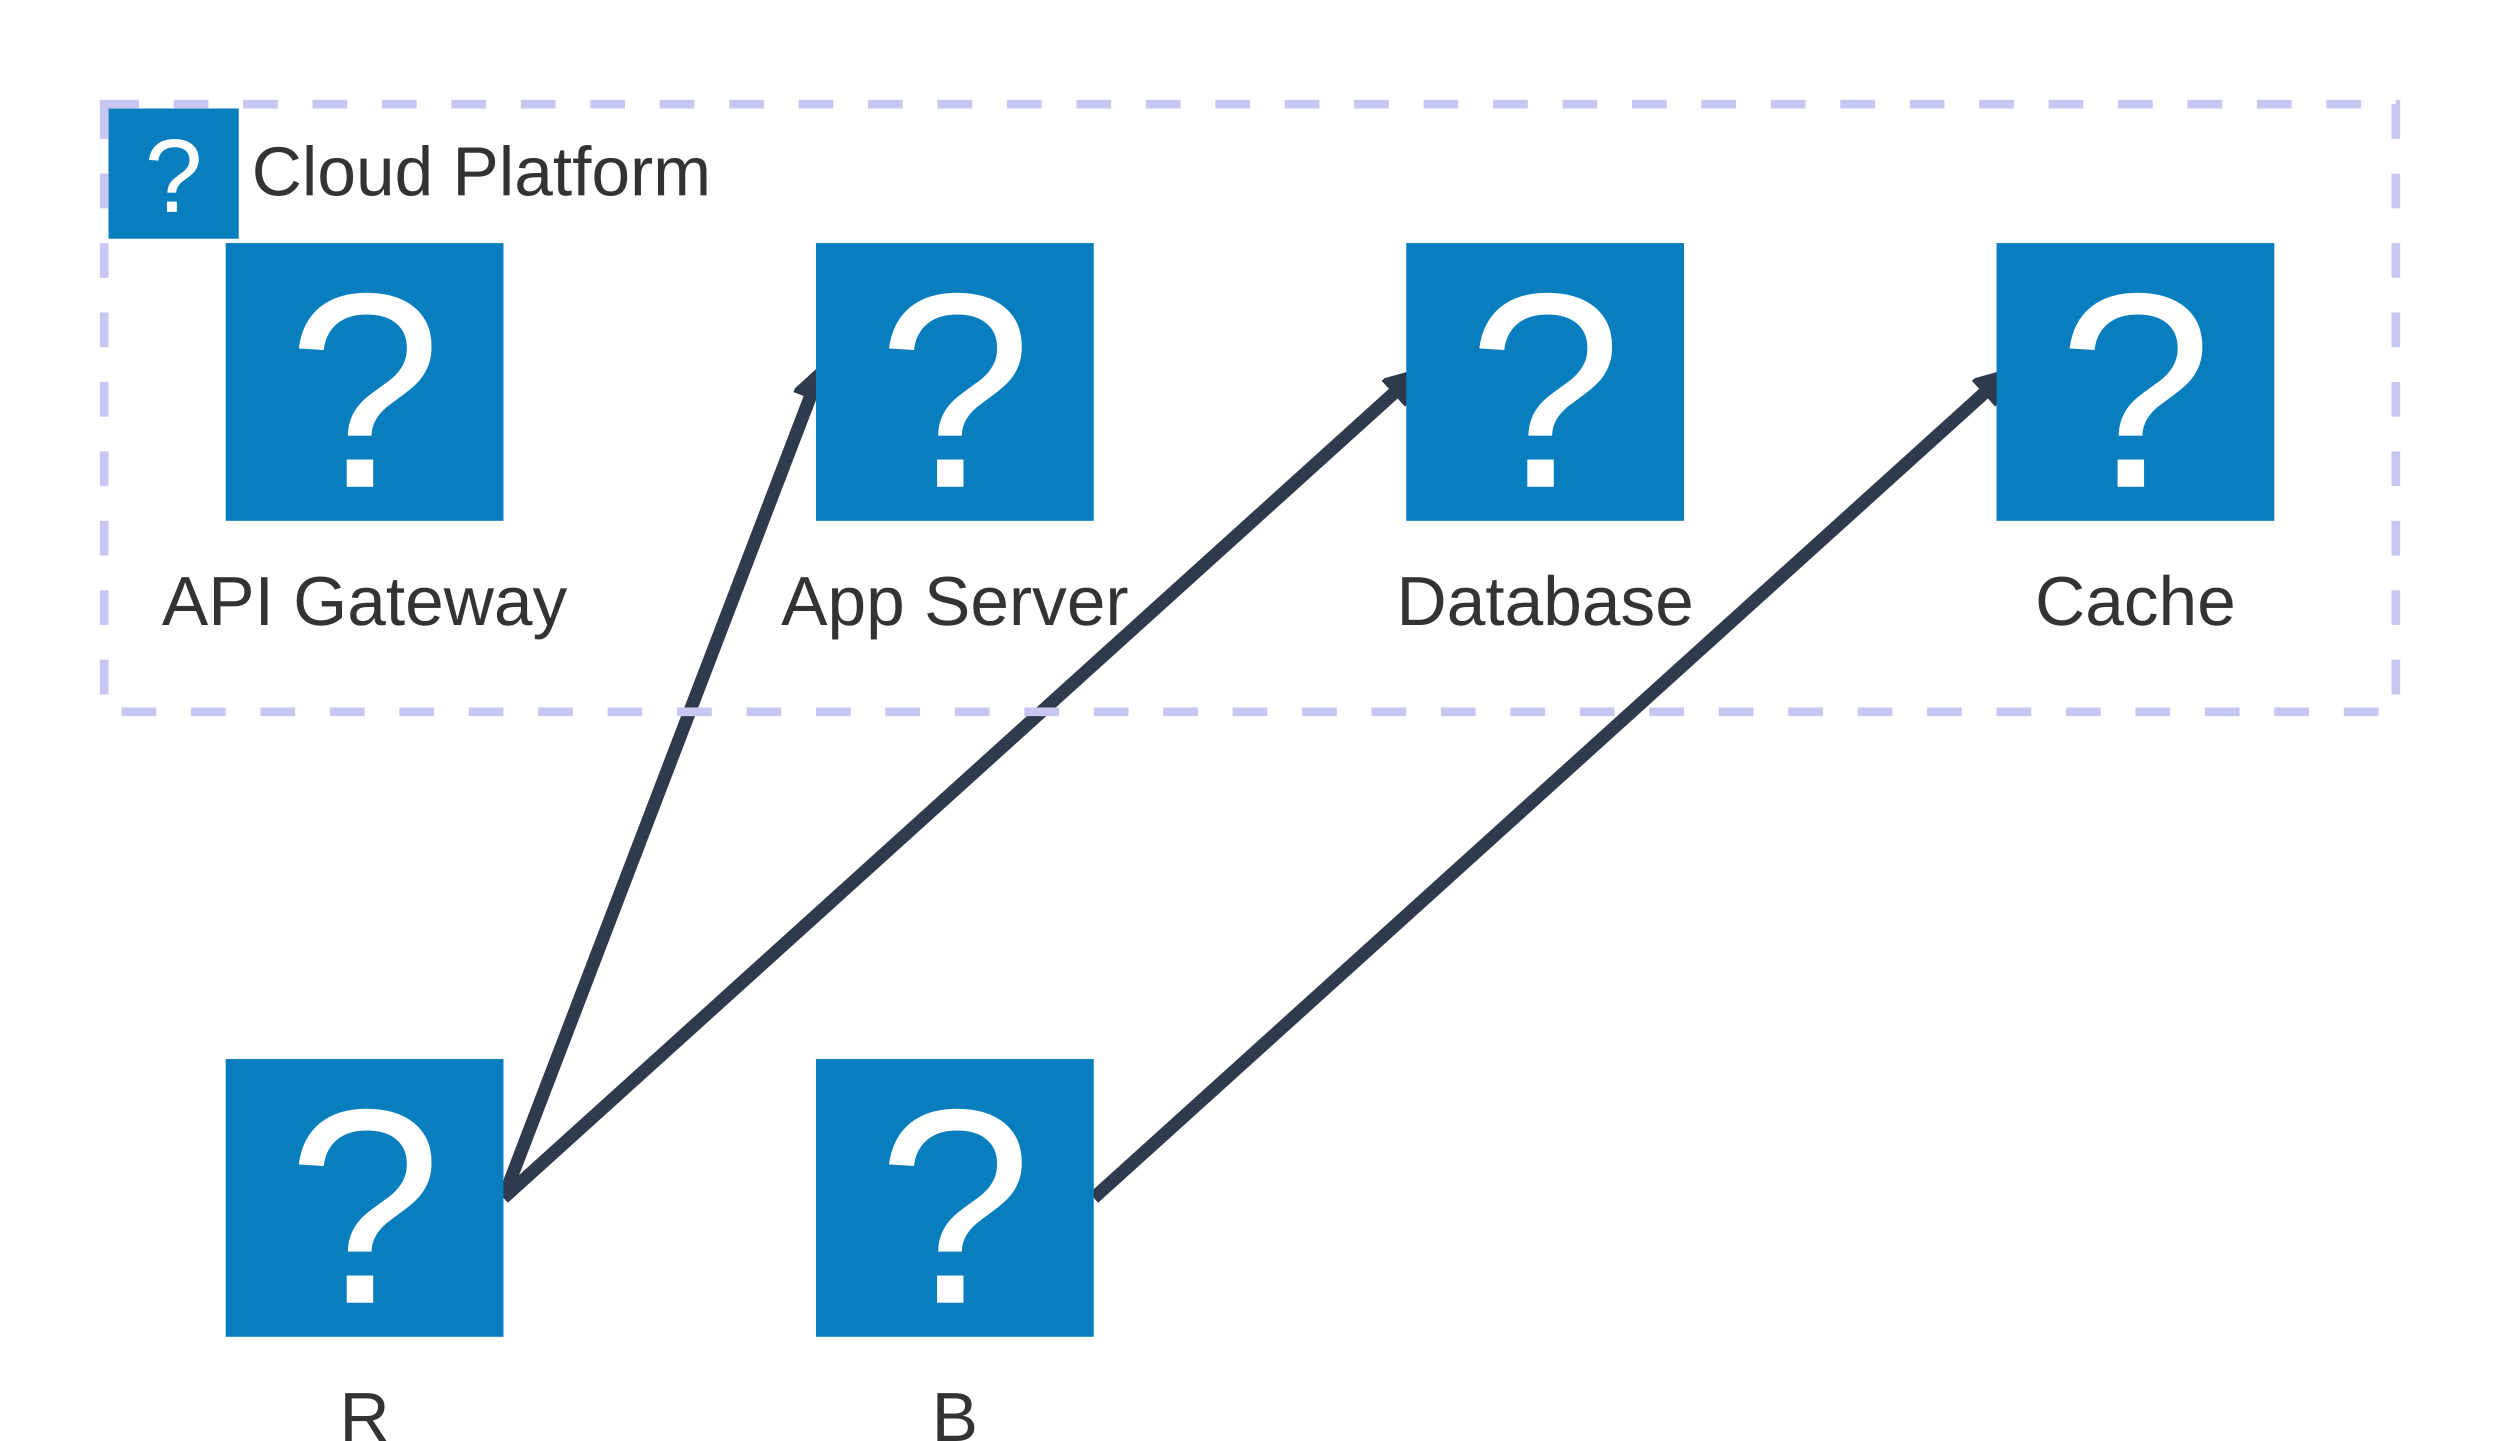
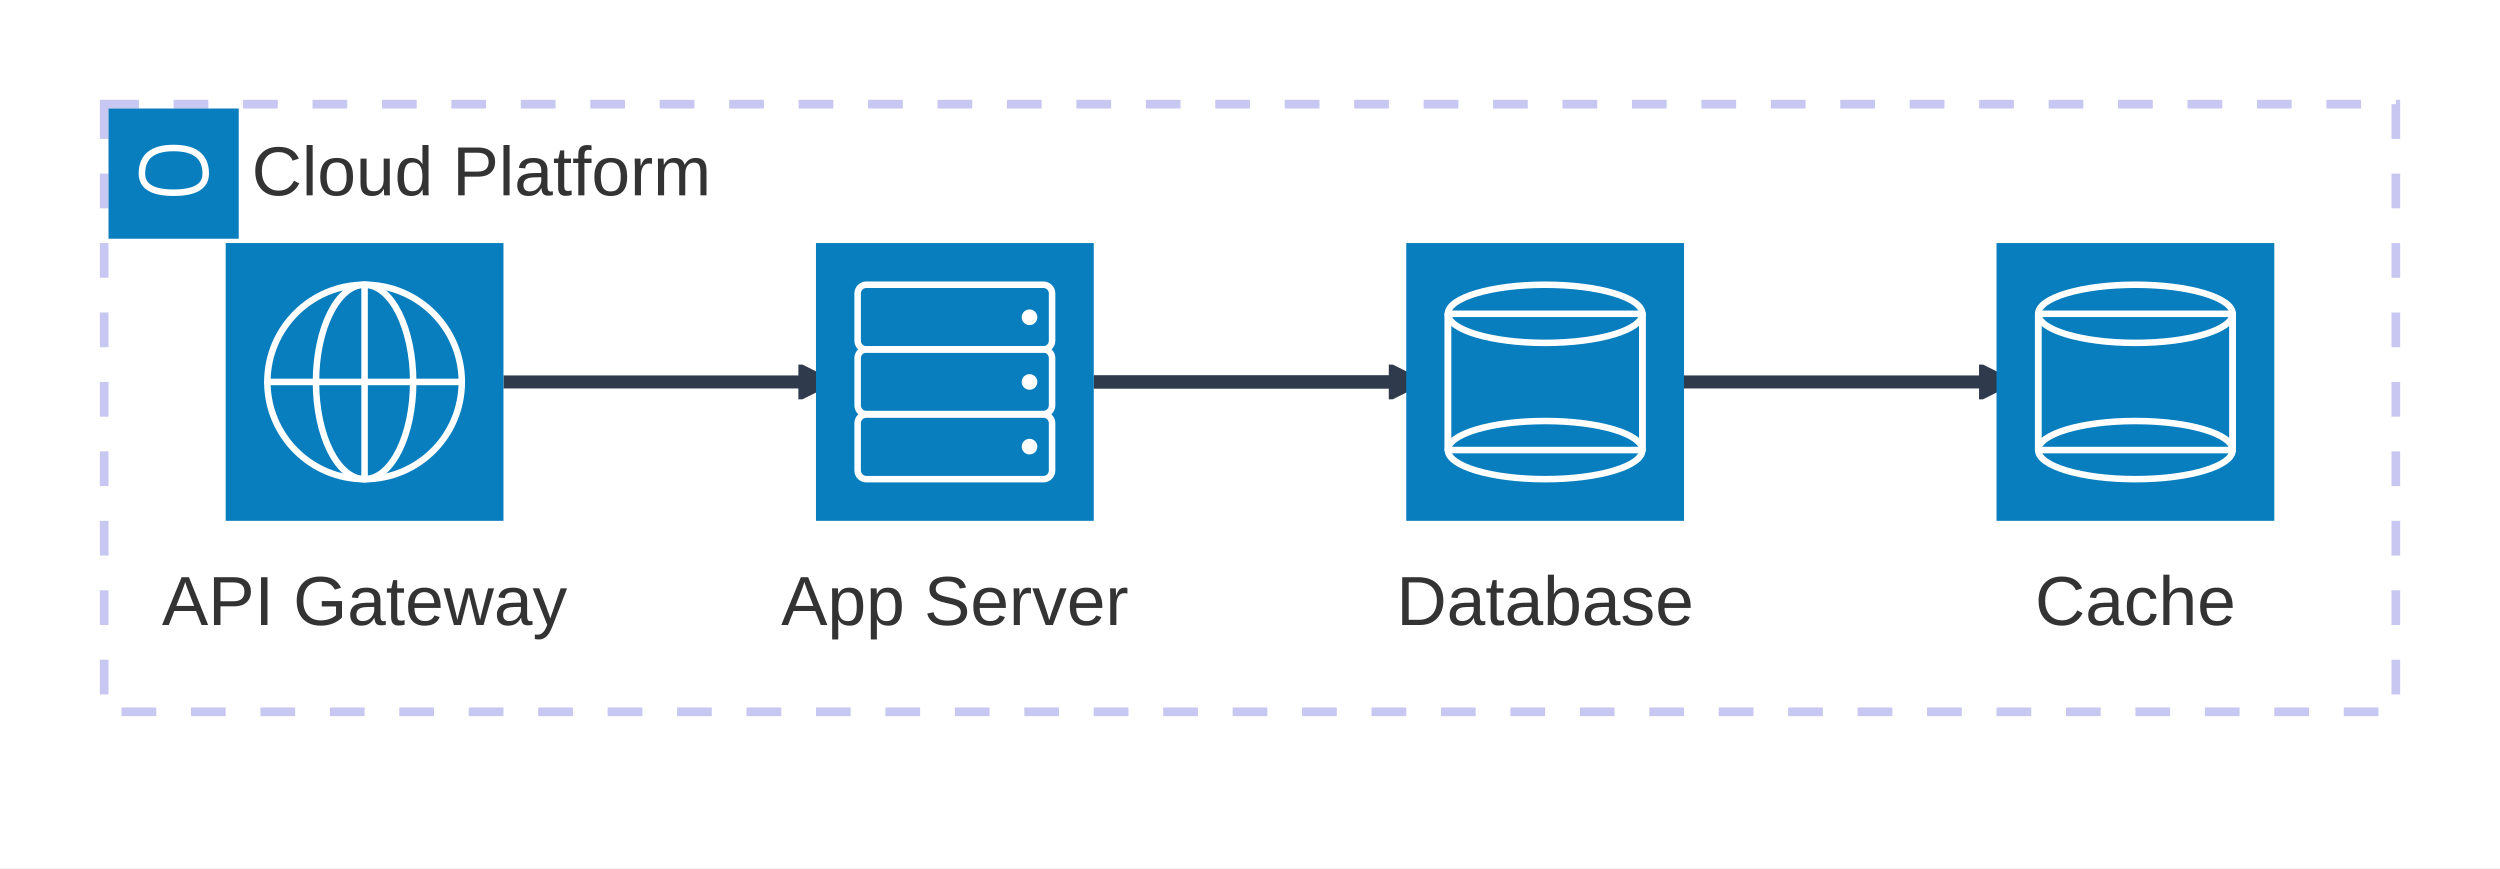
- <svg xmlns="http://www.w3.org/2000/svg" width="576" height="332" viewBox="0 0 576 332">
-   <rect x="0" y="0" width="576" height="332" fill="#FFFFFF" />
+ <svg xmlns="http://www.w3.org/2000/svg" width="576" height="200" viewBox="0 0 576 200">
+   <rect x="0" y="0" width="576" height="200" fill="#FFFFFF" />
  <defs>
    <marker id="arrow-0" viewBox="0 0 10 10" refX="5" refY="5" markerUnits="userSpaceOnUse" markerWidth="8" markerHeight="8" orient="auto">
      <path d="M 0 0 L 10 5 L 0 10 z" fill="#2F3B4D" stroke="#2F3B4D" stroke-width="1" stroke-dasharray="1,0" />
    </marker>
    <marker id="arrow-start-0" viewBox="0 0 10 10" refX="4.5" refY="5" markerUnits="userSpaceOnUse" markerWidth="8" markerHeight="8" orient="auto">
      <path d="M 0 5 L 10 10 L 10 0 z" fill="#2F3B4D" stroke="#2F3B4D" stroke-width="1" stroke-dasharray="1,0" />
    </marker>
  </defs>
  <g class="architecture-edges">
-     <path d="M 116.000 276.000 L 188.000 88.000" fill="none" stroke="#2F3B4D" stroke-width="3" marker-end="url(#arrow-0)" />
-     <path d="M 116.000 276.000 L 324.000 88.000" fill="none" stroke="#2F3B4D" stroke-width="3" marker-end="url(#arrow-0)" />
-     <path d="M 252.000 276.000 L 460.000 88.000" fill="none" stroke="#2F3B4D" stroke-width="3" marker-end="url(#arrow-0)" />
+     <path d="M 116.000 88.000 L 188.000 88.000" fill="none" stroke="#2F3B4D" stroke-width="3" marker-end="url(#arrow-0)" />
+     <path d="M 252.000 88.000 L 324.000 88.000" fill="none" stroke="#2F3B4D" stroke-width="3" marker-end="url(#arrow-0)" />
+     <path d="M 252.000 88.000 L 460.000 88.000" fill="none" stroke="#2F3B4D" stroke-width="3" marker-end="url(#arrow-0)" />
  </g>
  <g class="architecture-services">
-     <g id="service-B" class="architecture-service" transform="translate(188.000,244.000)">
-       <rect width="64" height="64" fill="#087ebf" stroke="none" />
-       <text x="32.000" y="38.000" text-anchor="middle" dominant-baseline="middle" fill="#ffffff" font-family="'trebuchet ms', verdana, arial, sans-serif" font-size="64">?</text>
-       <text x="32.000" y="88.000" text-anchor="middle" font-family="'trebuchet ms', verdana, arial, sans-serif" font-size="16" fill="#333333">B</text>
-     </g>
-     <g id="service-R" class="architecture-service" transform="translate(52.000,244.000)">
-       <rect width="64" height="64" fill="#087ebf" stroke="none" />
-       <text x="32.000" y="38.000" text-anchor="middle" dominant-baseline="middle" fill="#ffffff" font-family="'trebuchet ms', verdana, arial, sans-serif" font-size="64">?</text>
-       <text x="32.000" y="88.000" text-anchor="middle" font-family="'trebuchet ms', verdana, arial, sans-serif" font-size="16" fill="#333333">R</text>
-     </g>
    <g id="service-app" class="architecture-service" transform="translate(188.000,56.000)">
      <rect width="64" height="64" fill="#087ebf" stroke="none" />
-       <text x="32.000" y="38.000" text-anchor="middle" dominant-baseline="middle" fill="#ffffff" font-family="'trebuchet ms', verdana, arial, sans-serif" font-size="64">?</text>
+       <rect x="9.6" y="9.6" width="44.8" height="14.9" rx="2" fill="none" stroke="#ffffff" stroke-width="1.5" stroke-linecap="round" stroke-linejoin="round" />
+       <circle cx="49.2" cy="17.1" r="1.8" fill="#ffffff" stroke="none" />
+       <rect x="9.6" y="24.5" width="44.8" height="14.9" rx="2" fill="none" stroke="#ffffff" stroke-width="1.5" stroke-linecap="round" stroke-linejoin="round" />
+       <circle cx="49.2" cy="32.0" r="1.8" fill="#ffffff" stroke="none" />
+       <rect x="9.6" y="39.5" width="44.8" height="14.9" rx="2" fill="none" stroke="#ffffff" stroke-width="1.5" stroke-linecap="round" stroke-linejoin="round" />
+       <circle cx="49.2" cy="46.9" r="1.8" fill="#ffffff" stroke="none" />
      <text x="32.000" y="88.000" text-anchor="middle" font-family="'trebuchet ms', verdana, arial, sans-serif" font-size="16" fill="#333333">App Server</text>
    </g>
    <g id="service-cache" class="architecture-service" transform="translate(460.000,56.000)">
      <rect width="64" height="64" fill="#087ebf" stroke="none" />
-       <text x="32.000" y="38.000" text-anchor="middle" dominant-baseline="middle" fill="#ffffff" font-family="'trebuchet ms', verdana, arial, sans-serif" font-size="64">?</text>
+       <rect x="9.6" y="16.3" width="44.8" height="31.4" fill="none" stroke="#ffffff" stroke-width="1.5" stroke-linecap="round" stroke-linejoin="round" />
+       <ellipse cx="32.0" cy="16.3" rx="22.4" ry="6.7" fill="none" stroke="#ffffff" stroke-width="1.5" stroke-linecap="round" stroke-linejoin="round" />
+       <ellipse cx="32.0" cy="47.7" rx="22.4" ry="6.7" fill="none" stroke="#ffffff" stroke-width="1.5" stroke-linecap="round" stroke-linejoin="round" />
+       <line x1="9.6" y1="16.3" x2="9.6" y2="47.7" fill="none" stroke="#ffffff" stroke-width="1.5" stroke-linecap="round" stroke-linejoin="round" />
+       <line x1="54.4" y1="16.3" x2="54.4" y2="47.7" fill="none" stroke="#ffffff" stroke-width="1.5" stroke-linecap="round" stroke-linejoin="round" />
      <text x="32.000" y="88.000" text-anchor="middle" font-family="'trebuchet ms', verdana, arial, sans-serif" font-size="16" fill="#333333">Cache</text>
    </g>
    <g id="service-db" class="architecture-service" transform="translate(324.000,56.000)">
      <rect width="64" height="64" fill="#087ebf" stroke="none" />
-       <text x="32.000" y="38.000" text-anchor="middle" dominant-baseline="middle" fill="#ffffff" font-family="'trebuchet ms', verdana, arial, sans-serif" font-size="64">?</text>
+       <rect x="9.6" y="16.3" width="44.8" height="31.4" fill="none" stroke="#ffffff" stroke-width="1.5" stroke-linecap="round" stroke-linejoin="round" />
+       <ellipse cx="32.0" cy="16.3" rx="22.4" ry="6.7" fill="none" stroke="#ffffff" stroke-width="1.5" stroke-linecap="round" stroke-linejoin="round" />
+       <ellipse cx="32.0" cy="47.7" rx="22.4" ry="6.7" fill="none" stroke="#ffffff" stroke-width="1.5" stroke-linecap="round" stroke-linejoin="round" />
+       <line x1="9.6" y1="16.3" x2="9.6" y2="47.7" fill="none" stroke="#ffffff" stroke-width="1.5" stroke-linecap="round" stroke-linejoin="round" />
+       <line x1="54.4" y1="16.3" x2="54.4" y2="47.7" fill="none" stroke="#ffffff" stroke-width="1.5" stroke-linecap="round" stroke-linejoin="round" />
      <text x="32.000" y="88.000" text-anchor="middle" font-family="'trebuchet ms', verdana, arial, sans-serif" font-size="16" fill="#333333">Database</text>
    </g>
    <g id="service-gateway" class="architecture-service" transform="translate(52.000,56.000)">
      <rect width="64" height="64" fill="#087ebf" stroke="none" />
-       <text x="32.000" y="38.000" text-anchor="middle" dominant-baseline="middle" fill="#ffffff" font-family="'trebuchet ms', verdana, arial, sans-serif" font-size="64">?</text>
+       <circle cx="32.0" cy="32.0" r="22.4" fill="none" stroke="#ffffff" stroke-width="1.5" stroke-linecap="round" stroke-linejoin="round" />
+       <ellipse cx="32.0" cy="32.0" rx="11.2" ry="22.4" fill="none" stroke="#ffffff" stroke-width="1.5" stroke-linecap="round" stroke-linejoin="round" />
+       <line x1="9.6" y1="32.0" x2="54.4" y2="32.0" fill="none" stroke="#ffffff" stroke-width="1.5" stroke-linecap="round" stroke-linejoin="round" />
+       <line x1="32.0" y1="9.6" x2="32.0" y2="54.4" fill="none" stroke="#ffffff" stroke-width="1.5" stroke-linecap="round" stroke-linejoin="round" />
      <text x="32.000" y="88.000" text-anchor="middle" font-family="'trebuchet ms', verdana, arial, sans-serif" font-size="16" fill="#333333">API Gateway</text>
    </g>
  </g>
  <g class="architecture-groups">
    <rect id="group-cloud-platform" x="24.000" y="24.000" width="528.000" height="140.000" fill="none" stroke="hsl(240, 60%, 86.275%)" stroke-width="2" stroke-dasharray="8" />
-     <rect x="25.000" y="25.000" width="30" height="30" fill="#087ebf" stroke="none" />
-     <text x="40.000" y="42.000" text-anchor="middle" dominant-baseline="middle" fill="#ffffff" font-family="'trebuchet ms', verdana, arial, sans-serif" font-size="24">?</text>
+     <g transform="translate(25.000,25.000)">
+       <rect width="30" height="30" fill="#087ebf" stroke="none" />
+       <path d="M 7.7 15.0 Q 7.7 9.1 15.0 9.1 Q 22.4 9.1 22.4 15.0 Q 22.4 19.4 15.0 19.4 Q 7.7 19.4 7.7 15.0 Z" fill="none" stroke="#ffffff" stroke-width="1.5" stroke-linecap="round" stroke-linejoin="round" />
+     </g>
    <text x="58.000" y="45.000" text-anchor="start" font-family="'trebuchet ms', verdana, arial, sans-serif" font-size="16" fill="#333333">Cloud Platform</text>
  </g>
</svg>
